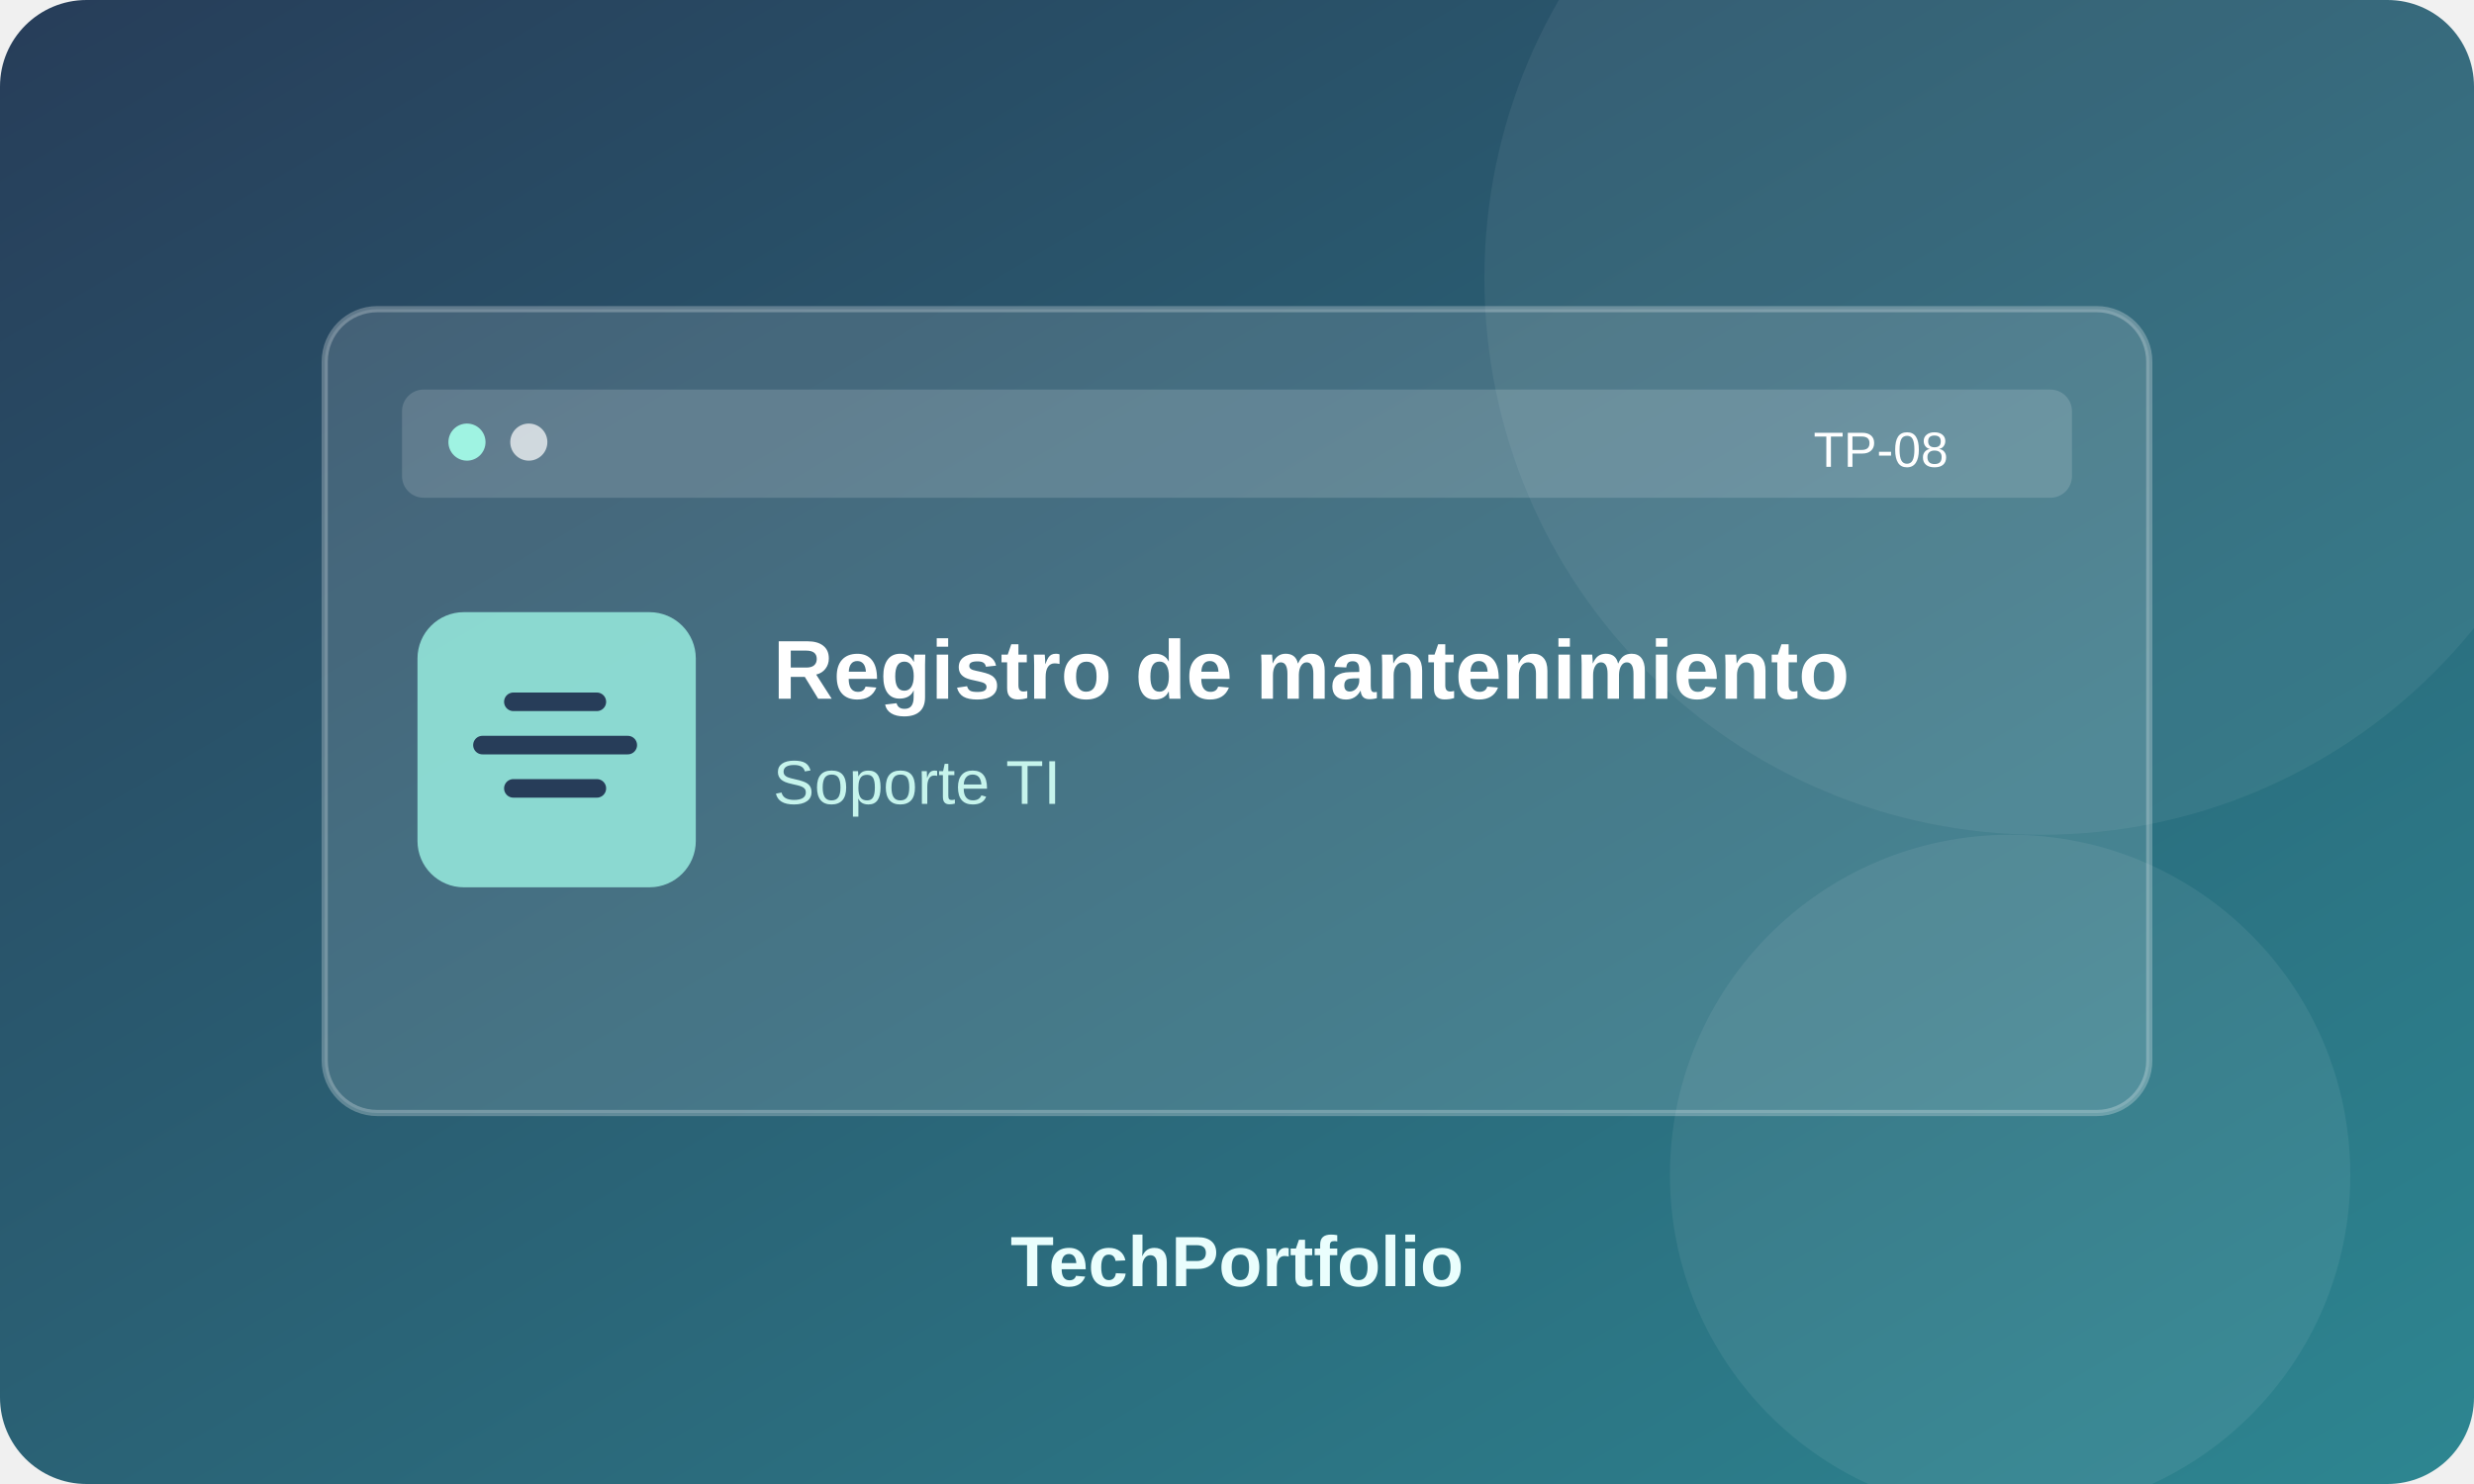
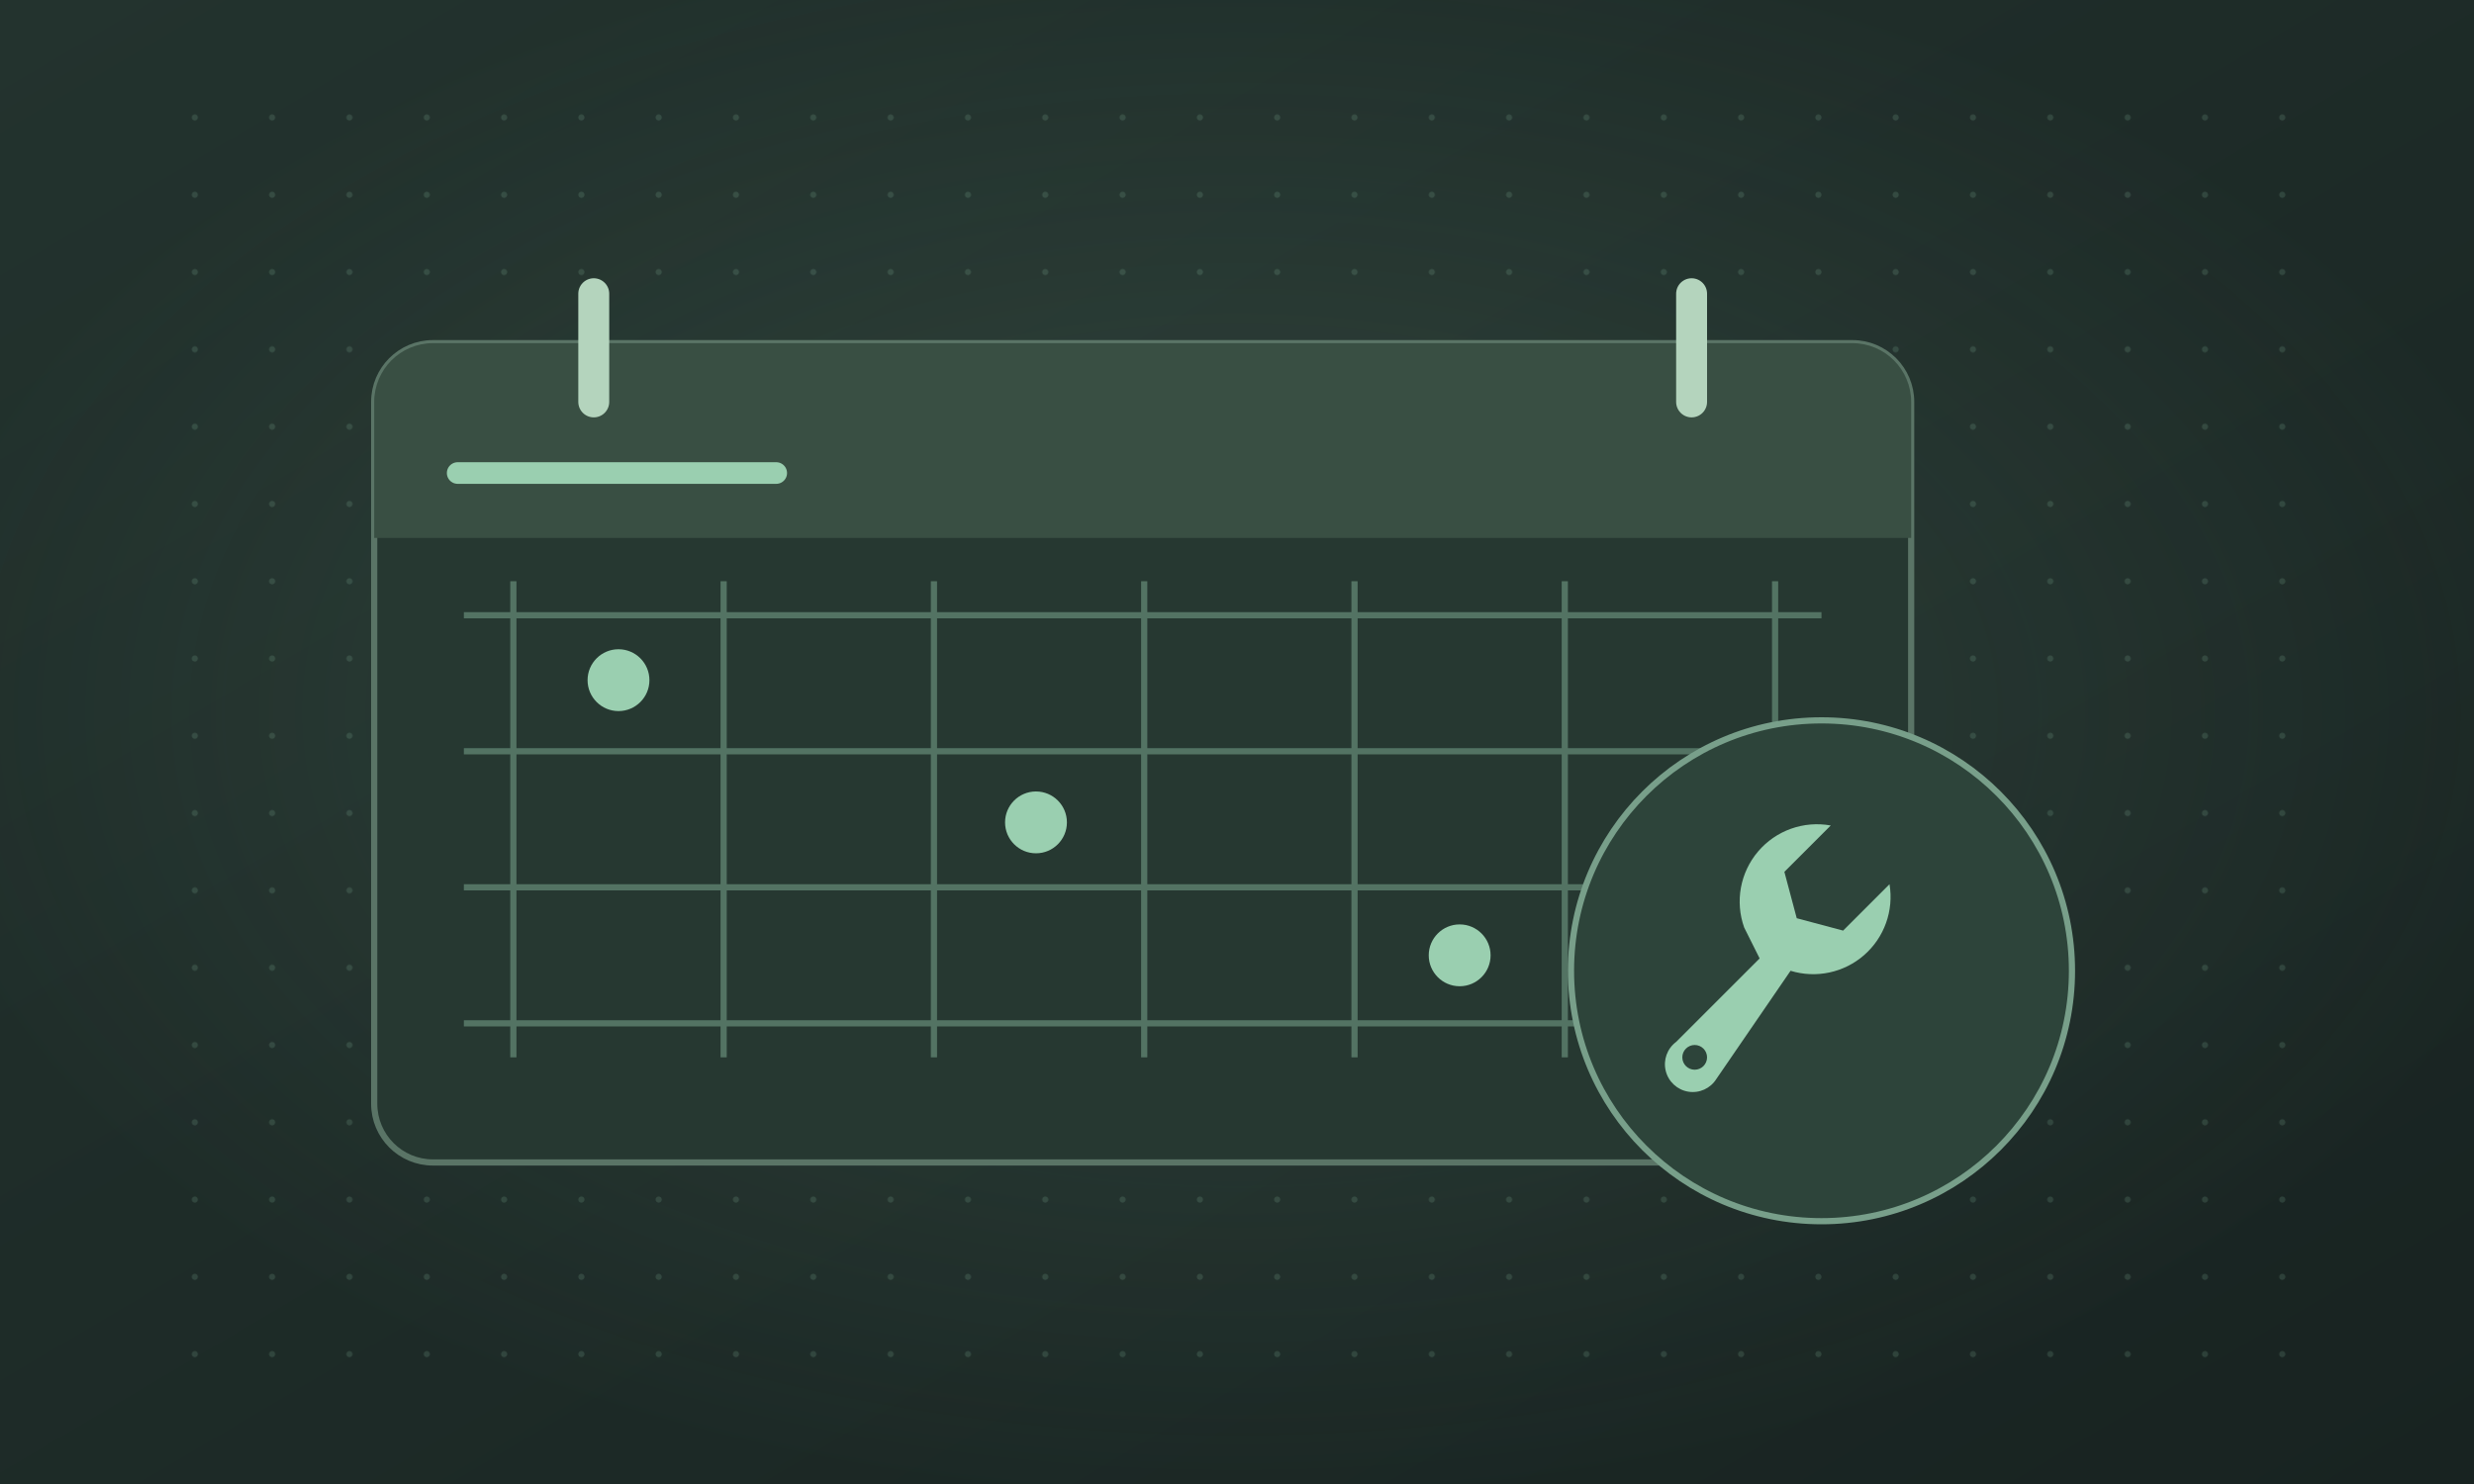
<svg xmlns="http://www.w3.org/2000/svg" viewBox="0 0 800 480">
  <defs>
-     <linearGradient id="g" x2="1" y2="1">
-       <stop stop-color="#273d59" />
-       <stop offset="1" stop-color="#2d8691" />
+     <linearGradient id="fondo" x2="100%" y2="100%">
+       <stop stop-color="#23332e" />
+       <stop offset="1" stop-color="#182321" />
    </linearGradient>
+     <radialGradient id="luz" cx="50%" cy="48%" r="54%">
+       <stop stop-color="#9acfb0" stop-opacity=".15" />
+       <stop offset="1" stop-color="#9acfb0" stop-opacity="0" />
+     </radialGradient>
+     <pattern id="puntos" width="25" height="25" patternUnits="userSpaceOnUse">
+       <circle cx="13" cy="13" r="1" fill="#9acfb0" fill-opacity=".16" />
+     </pattern>
  </defs>
-   <rect width="800" height="480" rx="28" fill="url(#g)" />
-   <circle cx="660" cy="90" r="180" fill="#fff" opacity=".06" />
-   <circle cx="650" cy="380" r="110" fill="#fff" opacity=".07" />
-   <rect x="105" y="100" width="590" height="260" rx="17" fill="#fff" fill-opacity=".13" stroke="#fff" stroke-opacity=".26" stroke-width="2" />
-   <rect x="130" y="126" width="540" height="35" rx="7" fill="#fff" fill-opacity=".15" />
-   <circle cx="151" cy="143" r="6" fill="#9ff3e2" />
-   <circle cx="171" cy="143" r="6" fill="#fff" opacity=".7" />
-   <text x="630" y="151" fill="#fff" font-family="Arial,sans-serif" font-size="16" text-anchor="end">TP-08</text>
-   <rect x="135" y="198" width="90" height="89" rx="15" fill="#92e3d8" opacity=".91" />
-   <path d="M156 241h47m-37-14h27m-27 28h27" fill="none" stroke="#273d59" stroke-width="6" stroke-linecap="round" />
-   <text x="250" y="226" fill="#fff" font-family="Arial,sans-serif" font-weight="bold" font-size="27">Registro de mantenimiento</text>
-   <text x="250" y="260" fill="#c6f4ec" font-family="Arial,sans-serif" font-size="20">Soporte TI</text>
-   <text x="400" y="416" fill="#eafefd" font-family="Arial,sans-serif" font-size="23" font-weight="bold" text-anchor="middle">TechPortfolio</text>
+   <rect width="800" height="480" fill="url(#fondo)" />
+   <rect width="800" height="480" fill="url(#luz)" />
+   <rect x="40" y="35" width="720" height="410" rx="28" fill="url(#puntos)" />
+   <rect x="121" y="111" width="497" height="265" rx="19" fill="#263831" stroke="#5a7466" stroke-width="2" />
+   <path d="M121 130a19 19 0 0 1 19-19h459a19 19 0 0 1 19 19v44H121z" fill="#394f43" />
+   <path d="M192 95v35m355-35v35" stroke="#b4d4bd" stroke-width="10" stroke-linecap="round" />
+   <path d="M148 153h103" stroke="#9acfb0" stroke-width="7" stroke-linecap="round" />
+   <path d="M150 199h439m-439 44h439m-439 44h439m-439 44h439M166 188v154m68-154v154m68-154v154m68-154v154m68-154v154m68-154v154m68-154v154" stroke="#537363" stroke-width="2" />
+   <g fill="#9acfb0">
+     <circle cx="200" cy="220" r="10" />
+     <circle cx="335" cy="266" r="10" />
+     <circle cx="472" cy="309" r="10" />
+   </g>
+   <circle cx="589" cy="314" r="81" fill="#2d443a" stroke="#789f8a" stroke-width="2" />
+   <path d="M564 300a25 25 0 0 1 28-33l-15 15 4 15 15 4 15-15a25 25 0 0 1-32 28l-24 35a9 9 0 1 1-13-12l27-27z" fill="#9acfb0" />
+   <circle cx="548" cy="342" r="4" fill="#2d443a" />
</svg>
